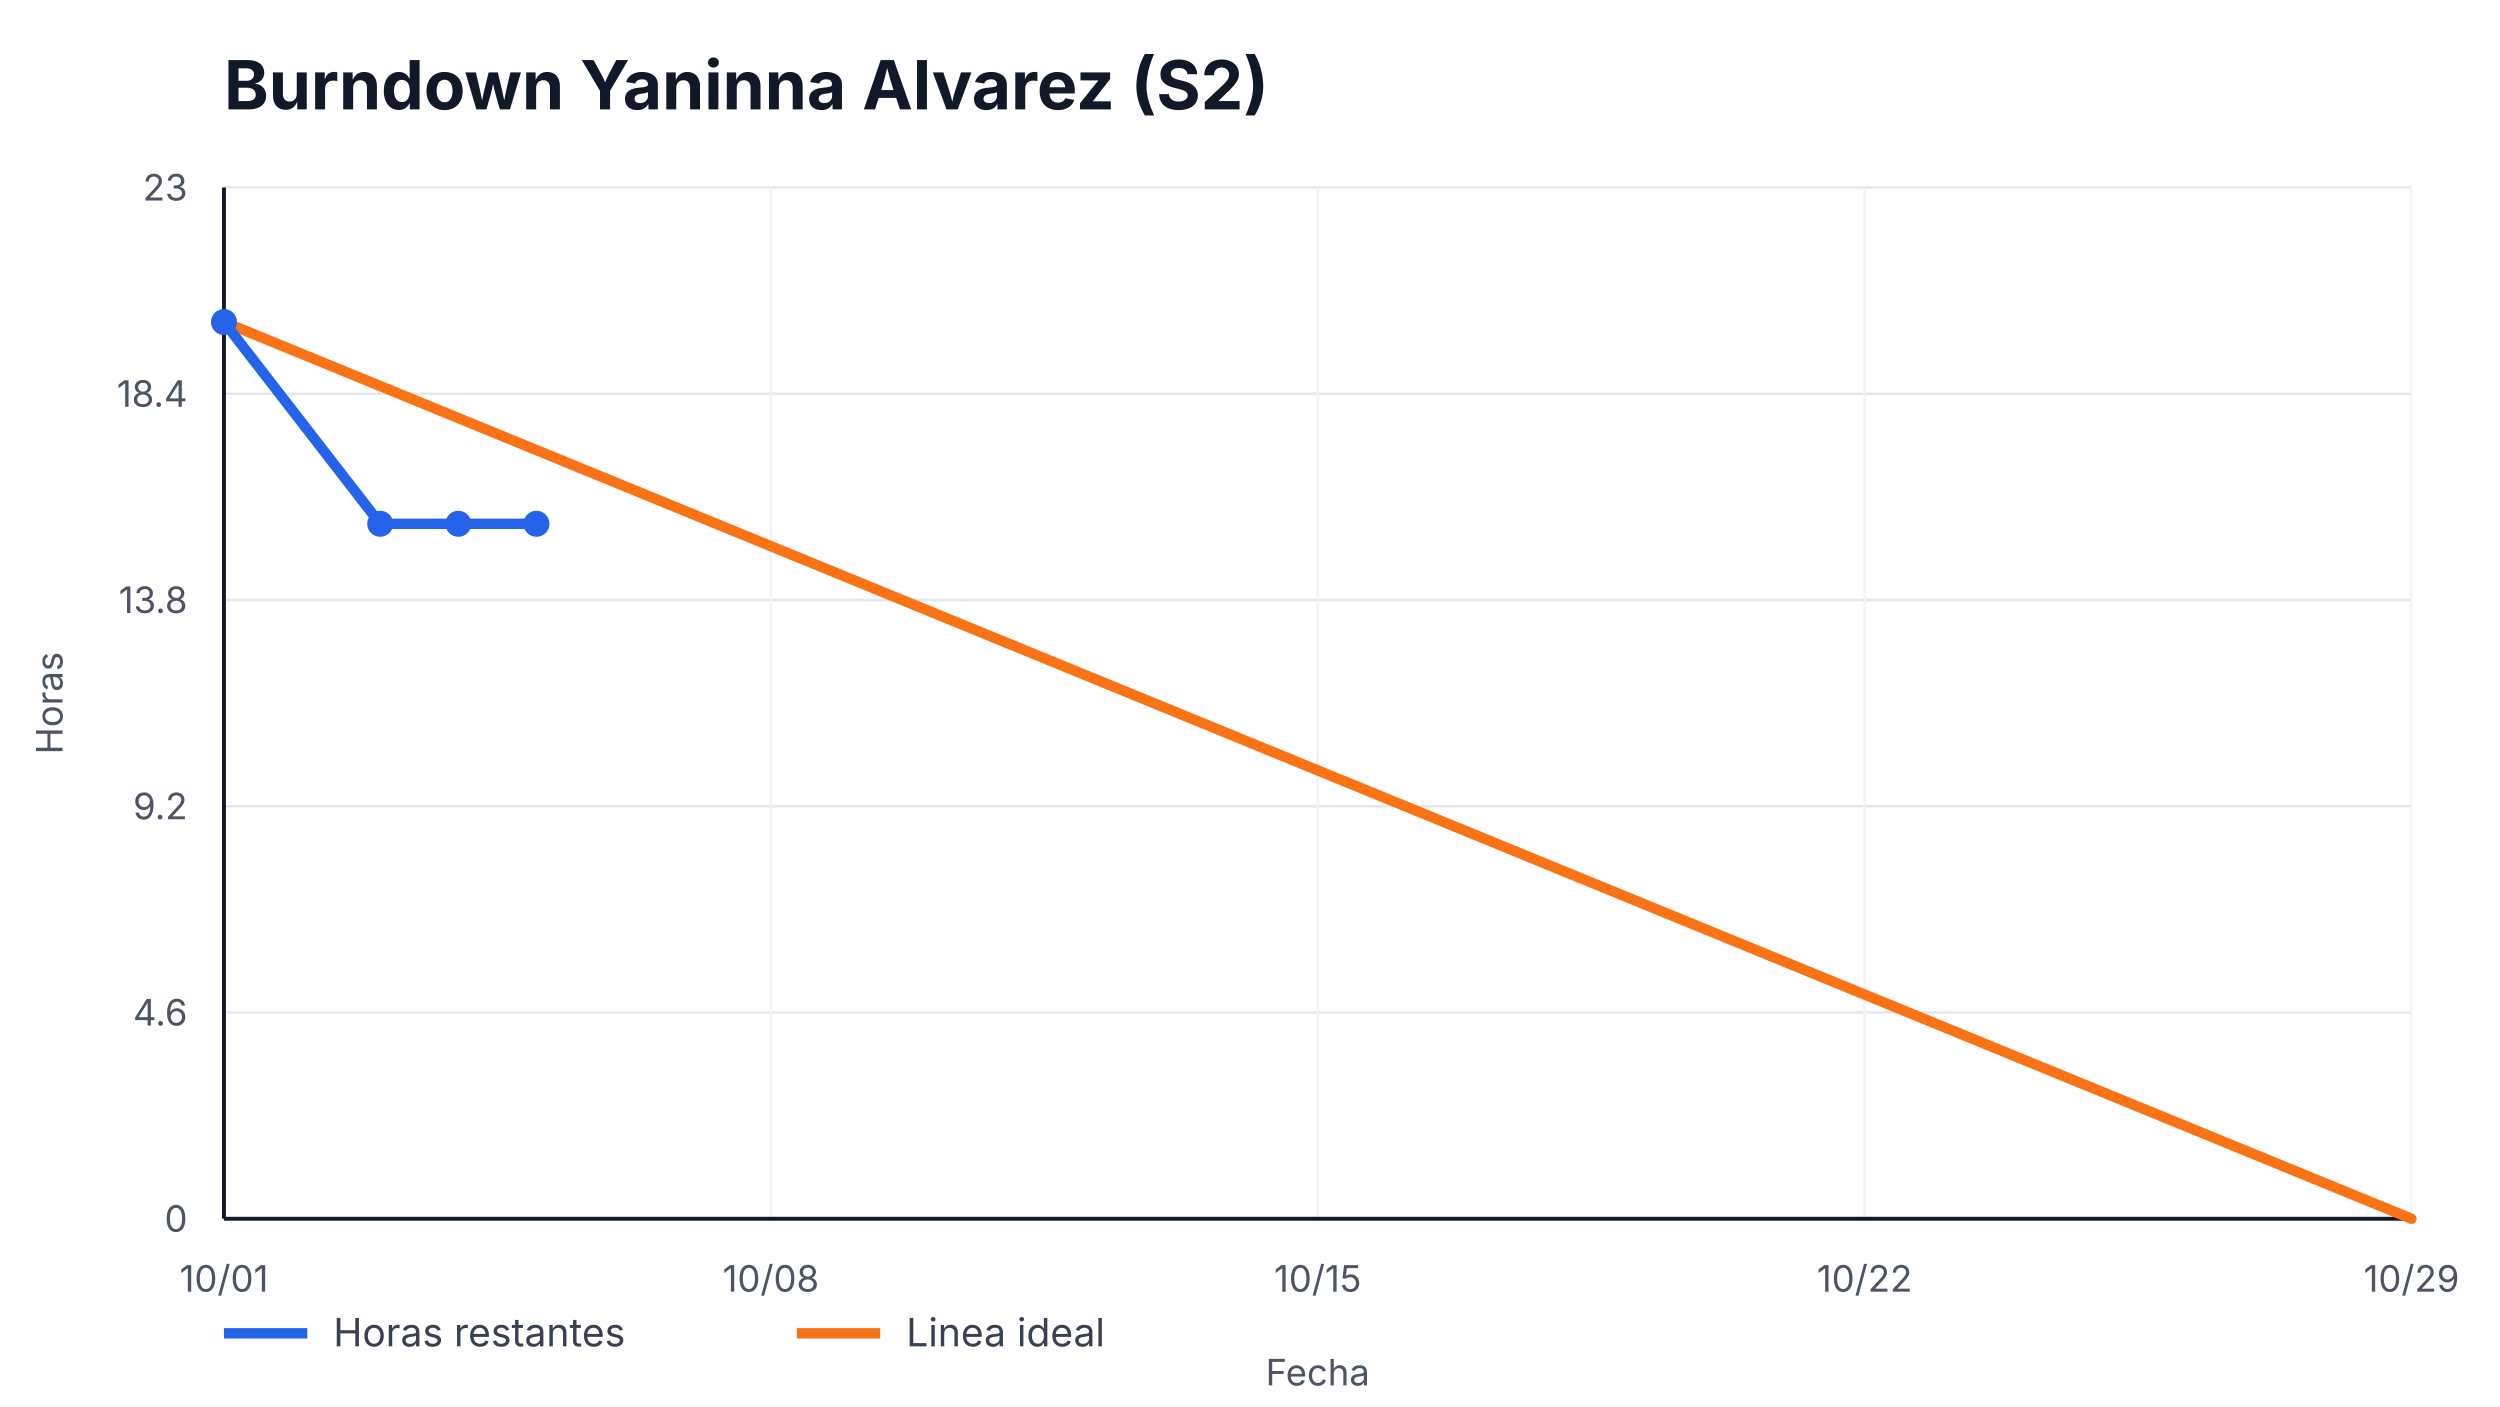
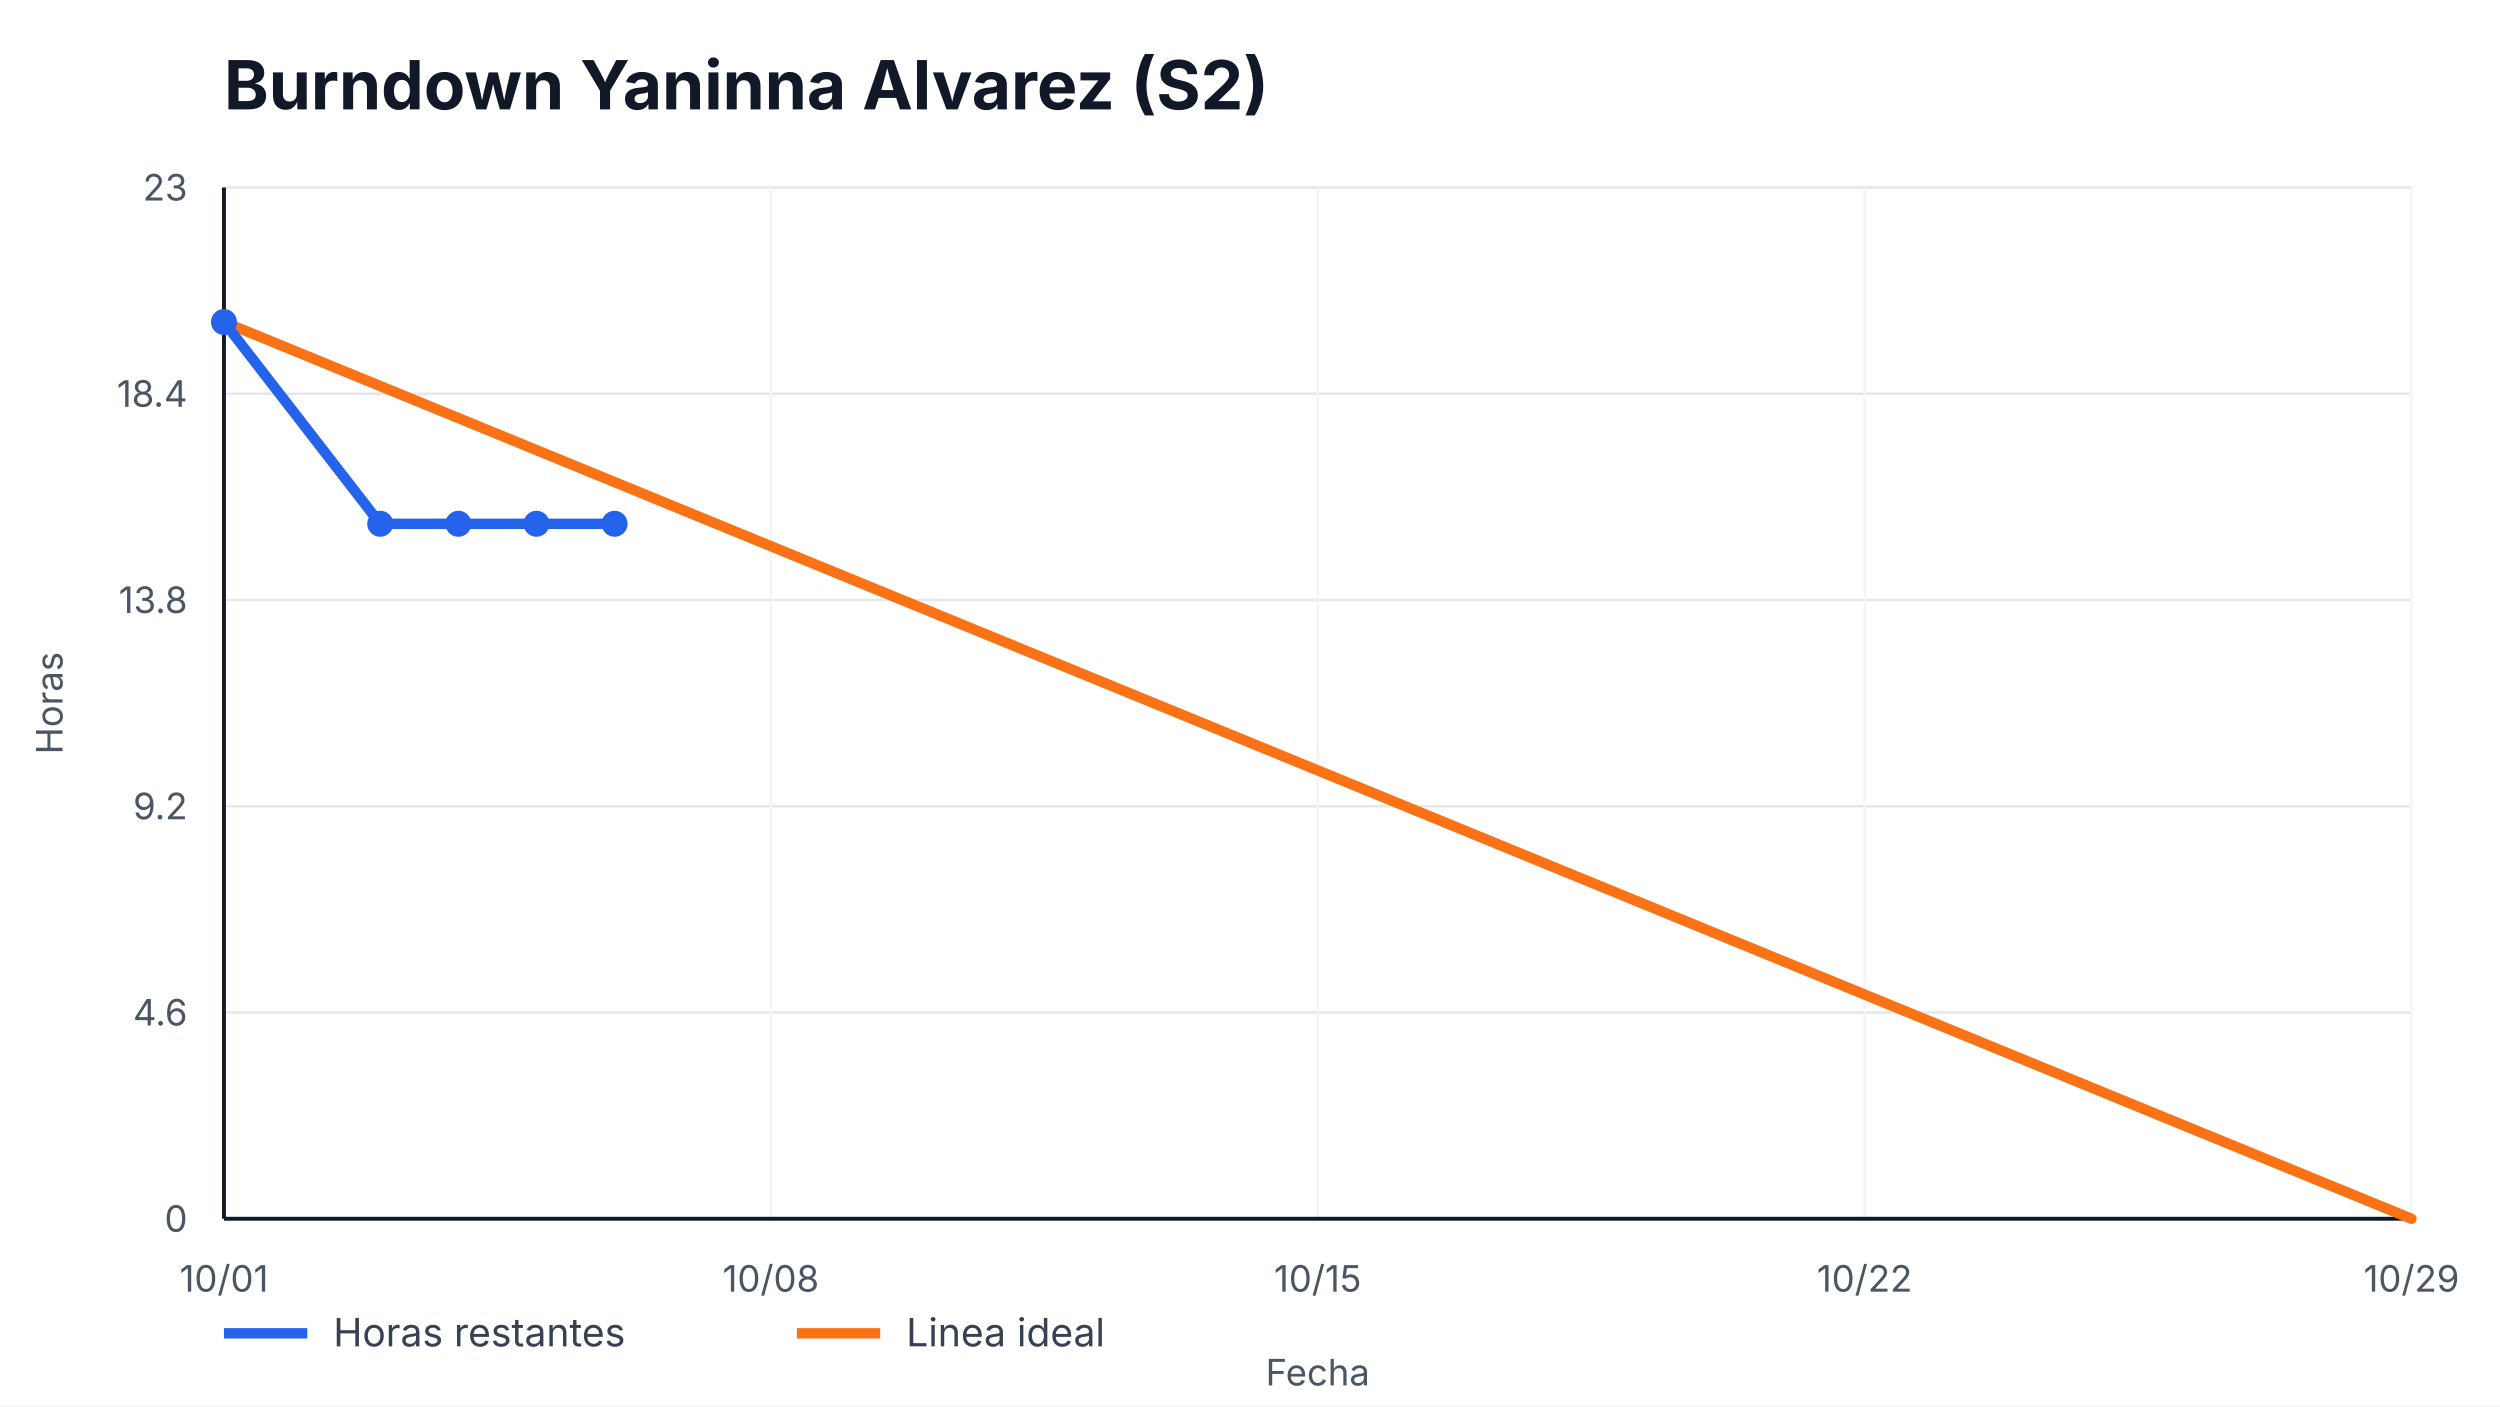
<svg xmlns="http://www.w3.org/2000/svg" width="960" height="540" viewBox="0 0 960 540" role="img" aria-label="Burndown Yaninna Alvarez (S2)">
  <style>
    text { font-family: -apple-system, BlinkMacSystemFont, "Segoe UI", sans-serif; fill: #111827; }
    .title { font-size: 26px; font-weight: 700; }
    .axis { font-size: 14px; fill: #4b5563; }
    .legend { font-size: 15px; fill: #374151; }
    .overrun { font-size: 14px; font-weight: 700; fill: #b91c1c; }
  </style>
  <rect width="100%" height="100%" fill="#ffffff" />
  <text x="86" y="42" class="title">Burndown Yaninna Alvarez (S2)</text>
  <g>
    <line x1="86" y1="468.00" x2="926" y2="468.00" stroke="#e5e7eb" />
    <line x1="86" y1="388.80" x2="926" y2="388.80" stroke="#e5e7eb" />
    <line x1="86" y1="309.60" x2="926" y2="309.60" stroke="#e5e7eb" />
    <line x1="86" y1="230.40" x2="926" y2="230.40" stroke="#e5e7eb" />
    <line x1="86" y1="151.20" x2="926" y2="151.20" stroke="#e5e7eb" />
    <line x1="86" y1="72.00" x2="926" y2="72.00" stroke="#e5e7eb" />
  </g>
  <g>
    <line x1="86.00" y1="72" x2="86.00" y2="468" stroke="#f3f4f6" />
    <text x="86.00" y="496" text-anchor="middle" class="axis">10/01</text>
    <line x1="296.00" y1="72" x2="296.00" y2="468" stroke="#f3f4f6" />
    <text x="296.00" y="496" text-anchor="middle" class="axis">10/08</text>
    <line x1="506.00" y1="72" x2="506.00" y2="468" stroke="#f3f4f6" />
    <text x="506.00" y="496" text-anchor="middle" class="axis">10/15</text>
    <line x1="716.00" y1="72" x2="716.00" y2="468" stroke="#f3f4f6" />
    <text x="716.00" y="496" text-anchor="middle" class="axis">10/22</text>
    <line x1="926.00" y1="72" x2="926.00" y2="468" stroke="#f3f4f6" />
    <text x="926.00" y="496" text-anchor="middle" class="axis">10/29</text>
  </g>
  <line x1="86" y1="468" x2="926" y2="468" stroke="#111827" stroke-width="1.5" />
  <line x1="86" y1="72" x2="86" y2="468" stroke="#111827" stroke-width="1.5" />
  <g>
    <text x="72" y="473.00" text-anchor="end" class="axis">0</text>
    <text x="72" y="393.80" text-anchor="end" class="axis">4.6</text>
    <text x="72" y="314.60" text-anchor="end" class="axis">9.2</text>
    <text x="72" y="235.40" text-anchor="end" class="axis">13.8</text>
    <text x="72" y="156.20" text-anchor="end" class="axis">18.4</text>
    <text x="72" y="77.00" text-anchor="end" class="axis">23</text>
  </g>
  <polyline points="86.00,123.65 926.00,468.00" fill="none" stroke="#f97316" stroke-width="4" stroke-linecap="round" />
-   <polyline points="86.00,123.65 146.00,201.13 176.00,201.13 206.00,201.13" fill="none" stroke="#2563eb" stroke-width="4" stroke-linecap="round" stroke-linejoin="round" />
+   <polyline points="86.00,123.65 146.00,201.13 176.00,201.13 206.00,201.13 236.00,201.13" fill="none" stroke="#2563eb" stroke-width="4" stroke-linecap="round" stroke-linejoin="round" />
  <g>
    <circle cx="86.00" cy="123.65" r="5" fill="#2563eb" />
    <circle cx="146.00" cy="201.13" r="5" fill="#2563eb" />
    <circle cx="176.00" cy="201.13" r="5" fill="#2563eb" />
    <circle cx="206.00" cy="201.13" r="5" fill="#2563eb" />
+     <circle cx="236.00" cy="201.13" r="5" fill="#2563eb" />
  </g>
  <line x1="86" y1="512" x2="118" y2="512" stroke="#2563eb" stroke-width="4" />
  <text x="128" y="517" class="legend">Horas restantes</text>
  <line x1="306" y1="512" x2="338" y2="512" stroke="#f97316" stroke-width="4" />
  <text x="348" y="517" class="legend">Linea ideal</text>
  <text x="506.0" y="532" text-anchor="middle" class="axis">Fecha</text>
  <text x="24" y="270.0" transform="rotate(-90 24,270.0)" text-anchor="middle" class="axis">Horas</text>
</svg>
